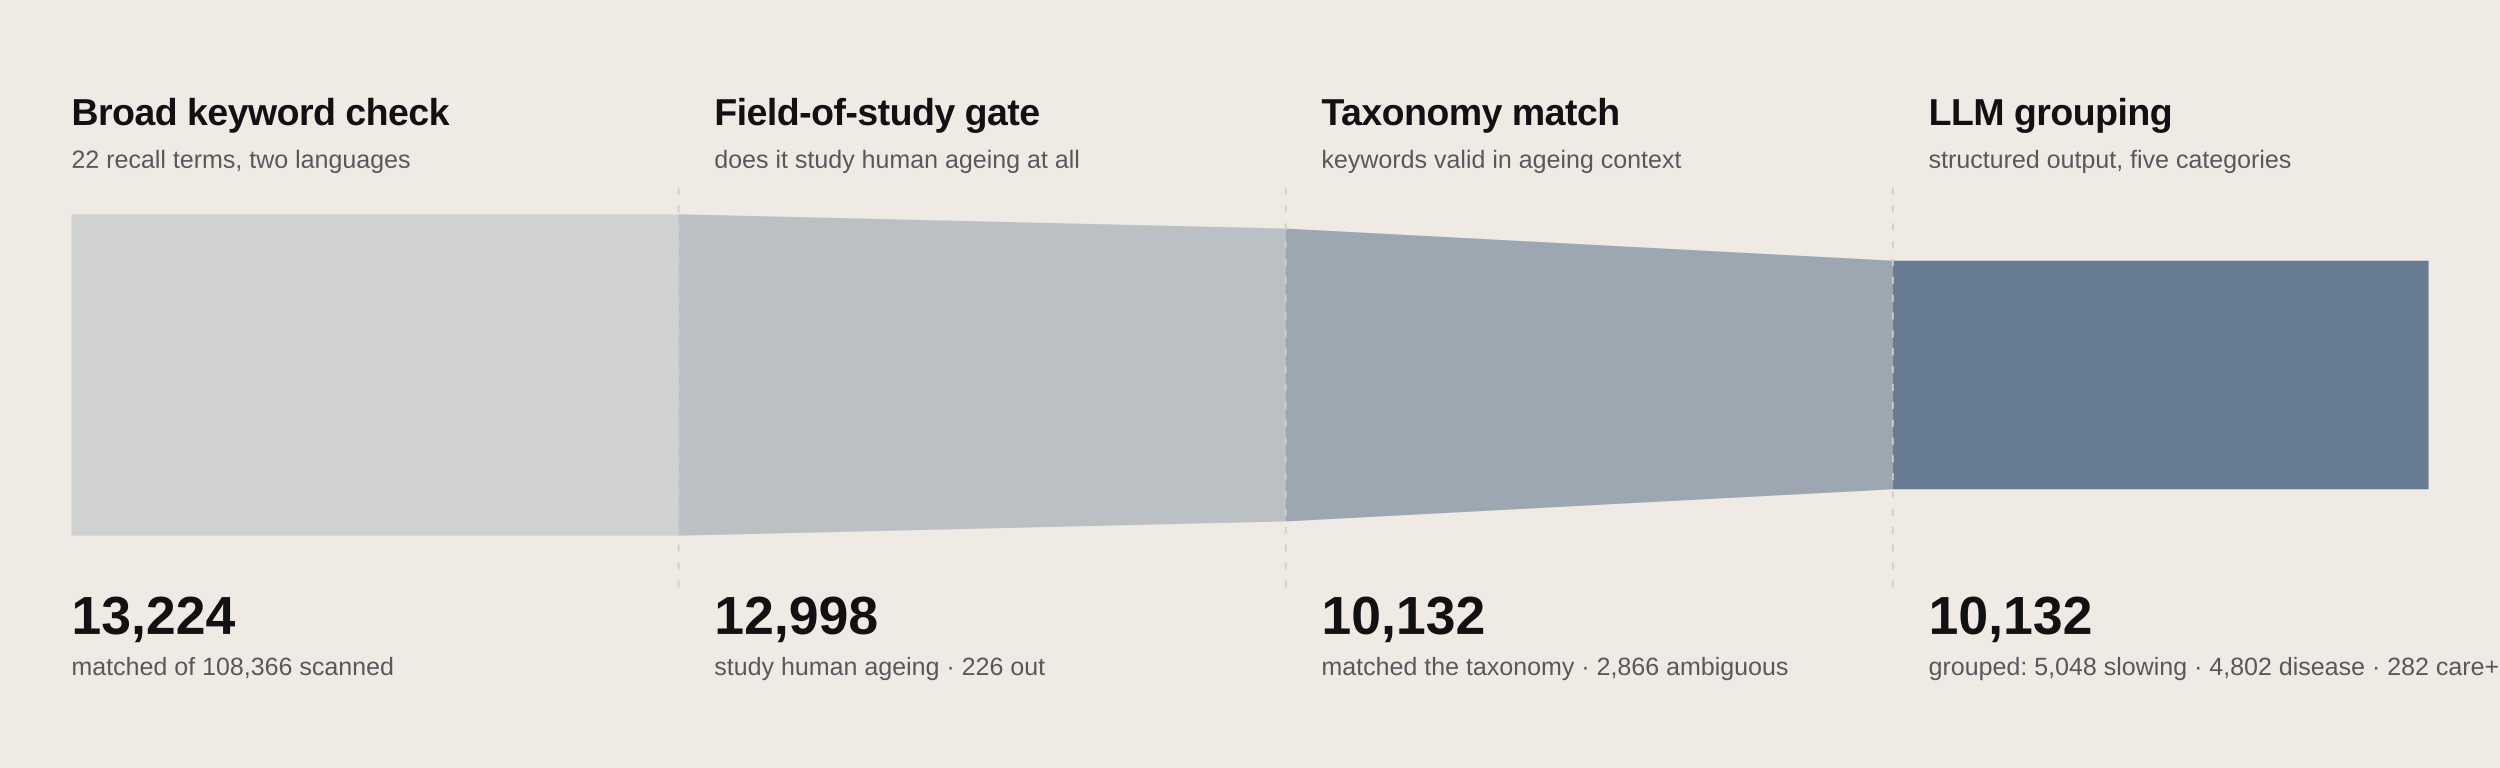
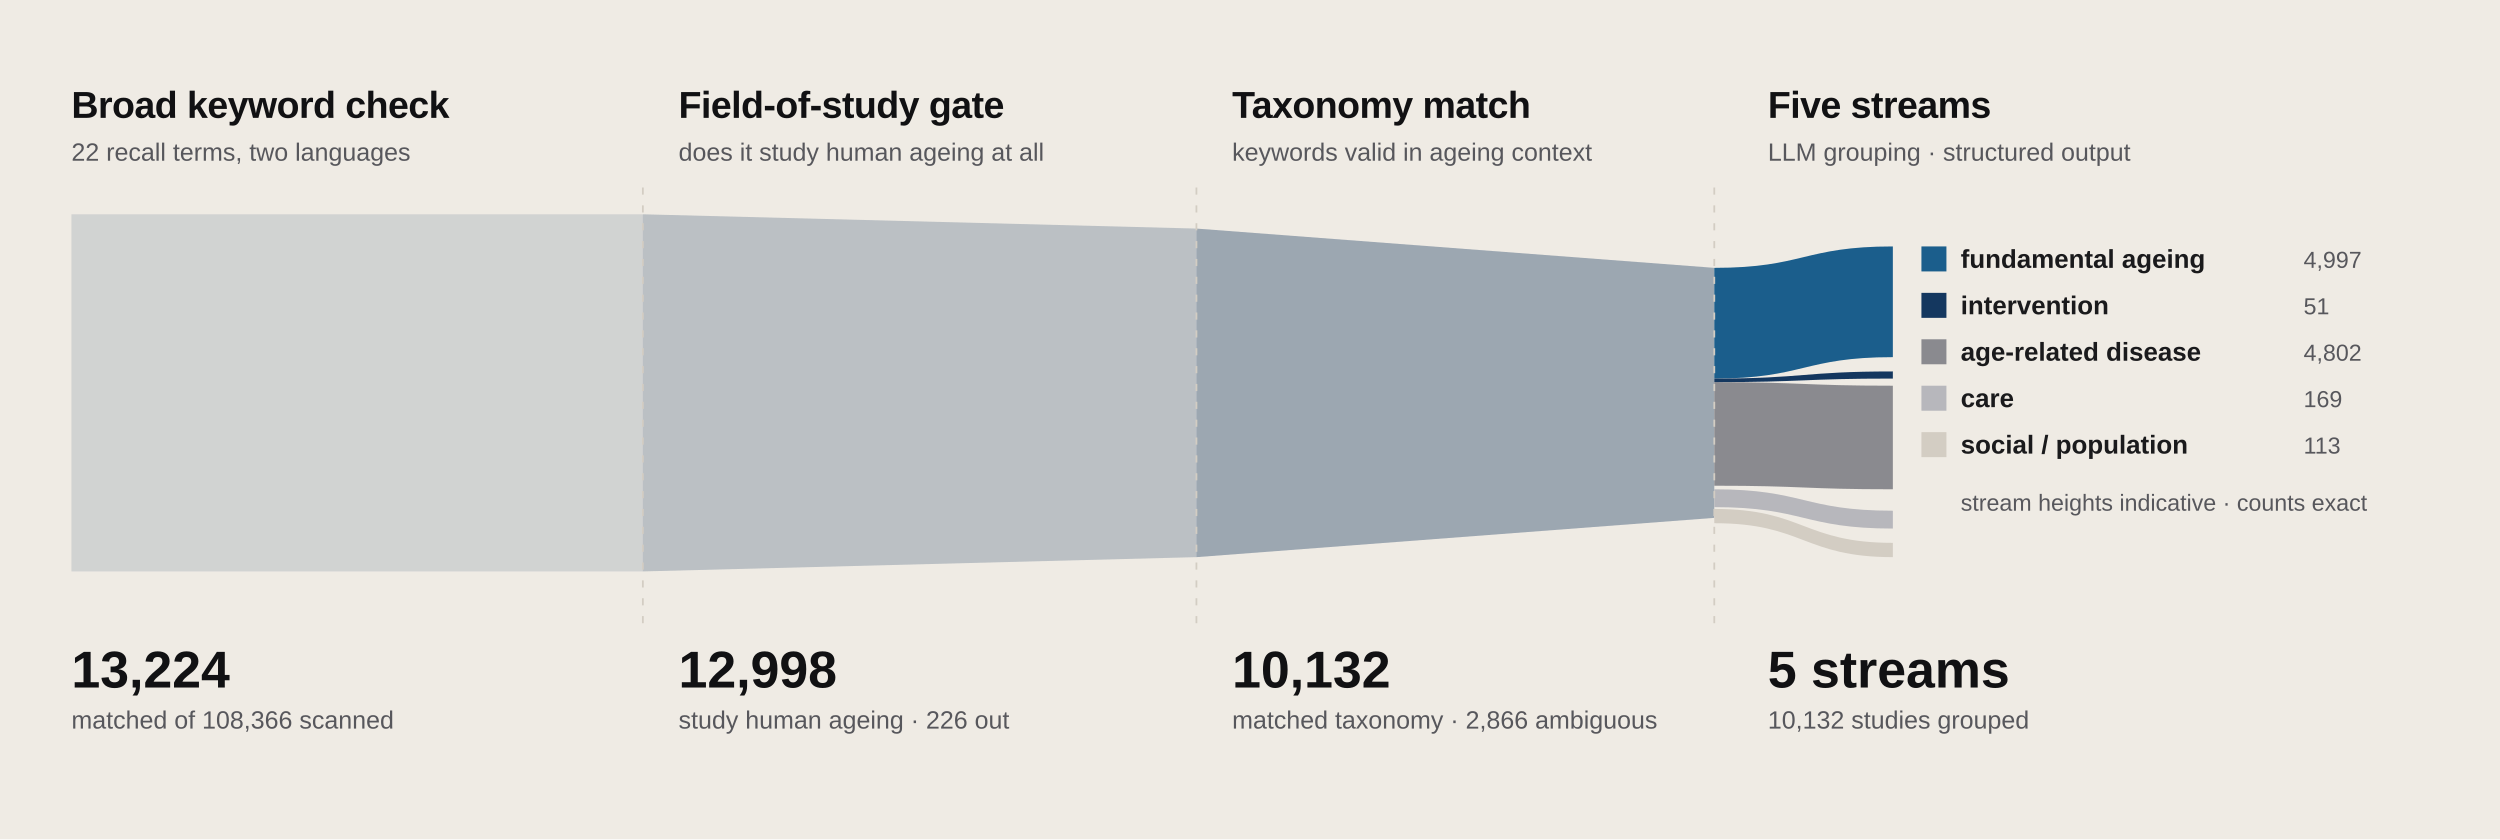
- <svg xmlns="http://www.w3.org/2000/svg" viewBox="0 0 1400 430" role="img" aria-label="Pipeline: studies remaining at each step">
+ <svg xmlns="http://www.w3.org/2000/svg" viewBox="0 0 1400 470" role="img" aria-label="Pipeline: studies remaining at each step, splitting into five category streams">
  <style>
 text{font-family:"Instrument Sans",Arial,sans-serif;fill:#1A1A1C}
 .t{font-size:21px;font-weight:600;fill:#111113;letter-spacing:-.3px}
-  .num{font-size:30px;font-weight:600;fill:#111113}
+  .num{font-size:29px;font-weight:600;fill:#111113}
 .s{font-size:14px;fill:#57575C}
+  .lab{font-size:14.5px;fill:#1A1A1C;font-weight:600}
+  .cnt{font-size:13px;fill:#57575C}
</style>
-   <rect width="1400" height="430" fill="#EFEBE4" />
-   <text x="40" y="70" class="t">Broad keyword check</text>
-   <text x="400" y="70" class="t">Field-of-study gate</text>
-   <text x="740" y="70" class="t">Taxonomy match</text>
-   <text x="1080" y="70" class="t">LLM grouping</text>
-   <text x="40" y="94" class="s">22 recall terms, two languages</text>
-   <text x="400" y="94" class="s">does it study human ageing at all</text>
-   <text x="740" y="94" class="s">keywords valid in ageing context</text>
-   <text x="1080" y="94" class="s">structured output, five categories</text>
-   <path d="M40 120 L380 120 L380 300 L40 300 Z" fill="#14375F" opacity=".14" />
-   <path d="M380 120 L720 128 L720 292 L380 300 Z" fill="#14375F" opacity=".24" />
-   <path d="M720 128 L1060 146 L1060 274 L720 292 Z" fill="#14375F" opacity=".38" />
-   <path d="M1060 146 L1360 146 L1360 274 L1060 274 Z" fill="#14375F" opacity=".62" />
-   <line x1="380" y1="105" x2="380" y2="330" stroke="#D3CDC3" stroke-dasharray="4 6" />
-   <line x1="720" y1="105" x2="720" y2="330" stroke="#D3CDC3" stroke-dasharray="4 6" />
-   <line x1="1060" y1="105" x2="1060" y2="330" stroke="#D3CDC3" stroke-dasharray="4 6" />
-   <text x="40" y="355" class="num">13,224</text>
-   <text x="40" y="378" class="s">matched of 108,366 scanned</text>
-   <text x="400" y="355" class="num">12,998</text>
-   <text x="400" y="378" class="s">study human ageing · 226 out</text>
-   <text x="740" y="355" class="num">10,132</text>
-   <text x="740" y="378" class="s">matched the taxonomy · 2,866 ambiguous</text>
-   <text x="1080" y="355" class="num">10,132</text>
-   <text x="1080" y="378" class="s">grouped: 5,048 slowing · 4,802 disease · 282 care+social</text>
+   <rect width="1400" height="470" fill="#EFEBE4" />
+   <text x="40" y="66" class="t">Broad keyword check</text>
+   <text x="380" y="66" class="t">Field-of-study gate</text>
+   <text x="690" y="66" class="t">Taxonomy match</text>
+   <text x="990" y="66" class="t">Five streams</text>
+   <text x="40" y="90" class="s">22 recall terms, two languages</text>
+   <text x="380" y="90" class="s">does it study human ageing at all</text>
+   <text x="690" y="90" class="s">keywords valid in ageing context</text>
+   <text x="990" y="90" class="s">LLM grouping · structured output</text>
+   <path d="M40 120 L360 120 L360 320 L40 320 Z" fill="#14375F" opacity=".14" />
+   <path d="M360 120 L670 128 L670 312 L360 320 Z" fill="#14375F" opacity=".24" />
+   <path d="M670 128 L960 150 L960 290 L670 312 Z" fill="#14375F" opacity=".38" />
+   <path d="M960 150 C1010 150 1010 138 1060 138 L1060 200 C1010 200 1010 212 960 212 Z" fill="#1B5E8C" />
+   <path d="M960 214 C1010 214 1010 216 1060 216 L1060 274 C1010 274 1010 272 960 272 Z" fill="#8A8A8F" />
+   <path d="M960 274 C1010 274 1010 286 1060 286 L1060 296 C1010 296 1010 284 960 284 Z" fill="#B7B7BC" />
+   <path d="M960 285 C1010 285 1010 304 1060 304 L1060 312 C1010 312 1010 293 960 293 Z" fill="#D3CDC3" />
+   <path d="M960 212 C1010 212 1010 208 1060 208 L1060 212 C1010 212 1010 214 960 214 Z" fill="#14375F" />
+   <rect x="1076" y="138" width="14" height="14" fill="#1B5E8C" />
+   <text x="1098" y="150" class="lab">fundamental ageing</text>
+   <text x="1290" y="150" class="cnt">4,997</text>
+   <rect x="1076" y="164" width="14" height="14" fill="#14375F" />
+   <text x="1098" y="176" class="lab">intervention</text>
+   <text x="1290" y="176" class="cnt">51</text>
+   <rect x="1076" y="190" width="14" height="14" fill="#8A8A8F" />
+   <text x="1098" y="202" class="lab">age-related disease</text>
+   <text x="1290" y="202" class="cnt">4,802</text>
+   <rect x="1076" y="216" width="14" height="14" fill="#B7B7BC" />
+   <text x="1098" y="228" class="lab">care</text>
+   <text x="1290" y="228" class="cnt">169</text>
+   <rect x="1076" y="242" width="14" height="14" fill="#D3CDC3" />
+   <text x="1098" y="254" class="lab">social / population</text>
+   <text x="1290" y="254" class="cnt">113</text>
+   <text x="1098" y="286" class="cnt">stream heights indicative · counts exact</text>
+   <line x1="360" y1="105" x2="360" y2="350" stroke="#D3CDC3" stroke-dasharray="4 6" />
+   <line x1="670" y1="105" x2="670" y2="350" stroke="#D3CDC3" stroke-dasharray="4 6" />
+   <line x1="960" y1="105" x2="960" y2="350" stroke="#D3CDC3" stroke-dasharray="4 6" />
+   <text x="40" y="385" class="num">13,224</text>
+   <text x="40" y="408" class="s">matched of 108,366 scanned</text>
+   <text x="380" y="385" class="num">12,998</text>
+   <text x="380" y="408" class="s">study human ageing · 226 out</text>
+   <text x="690" y="385" class="num">10,132</text>
+   <text x="690" y="408" class="s">matched taxonomy · 2,866 ambiguous</text>
+   <text x="990" y="385" class="num">5 streams</text>
+   <text x="990" y="408" class="s">10,132 studies grouped</text>
</svg>
